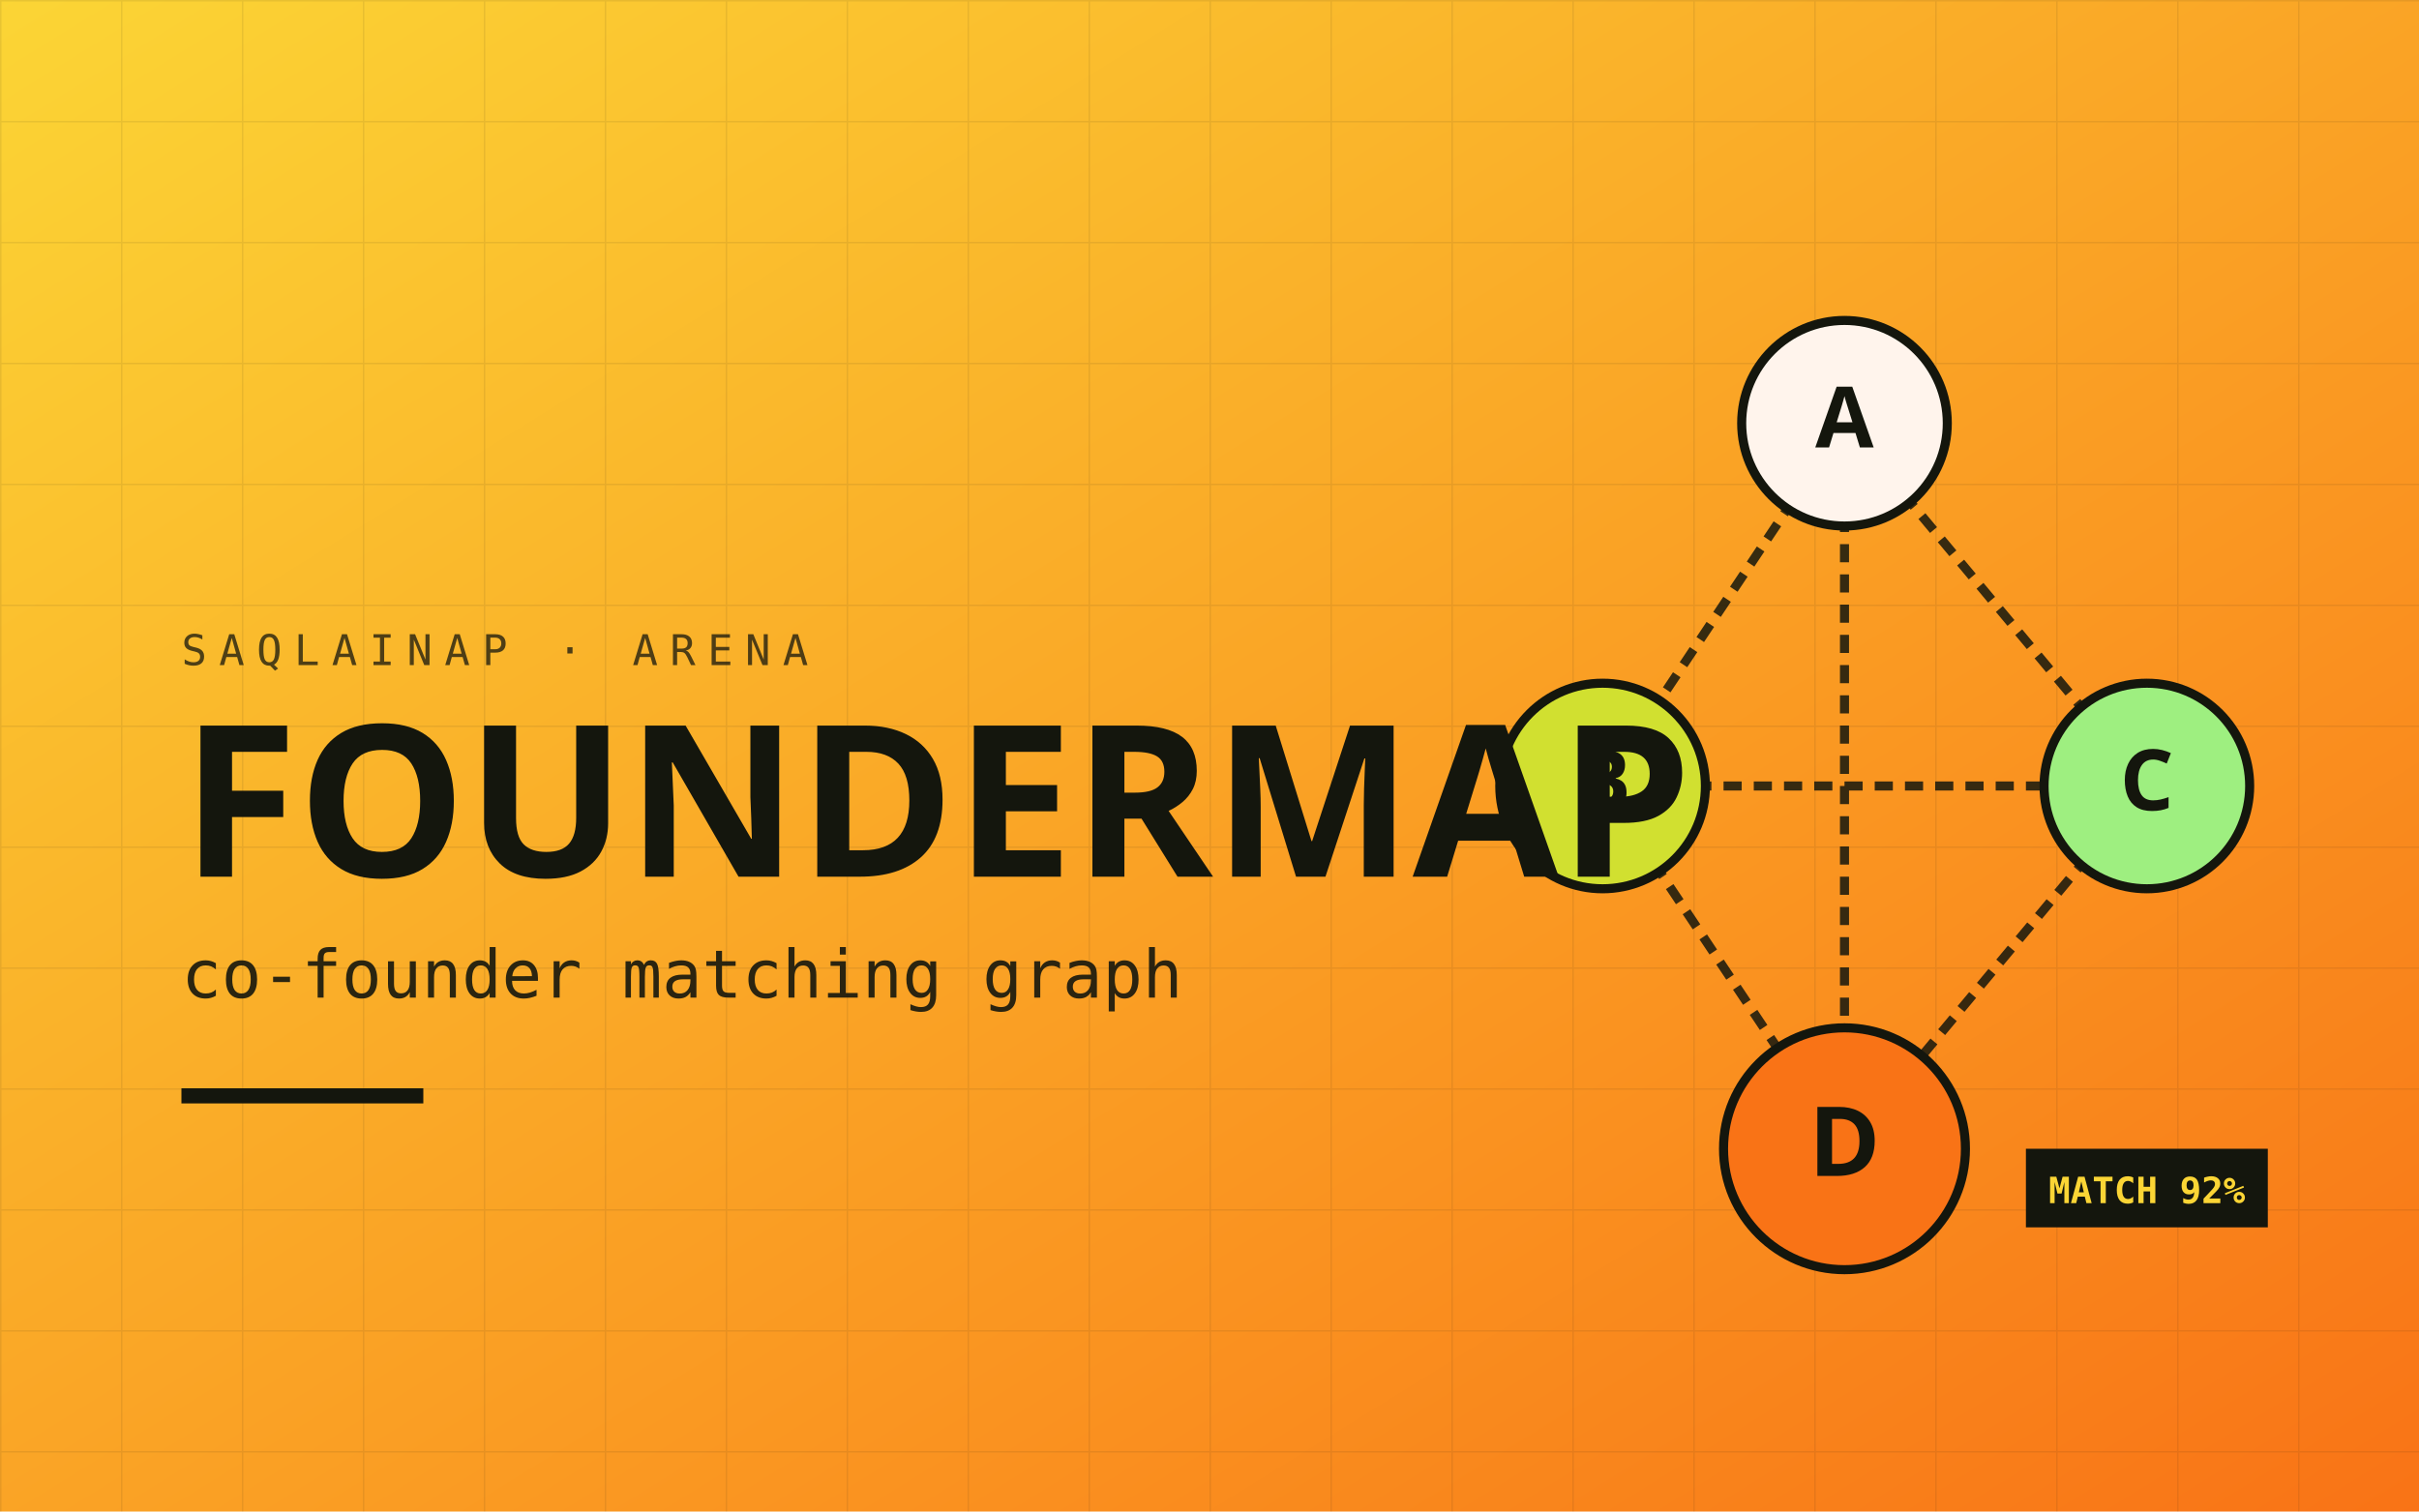
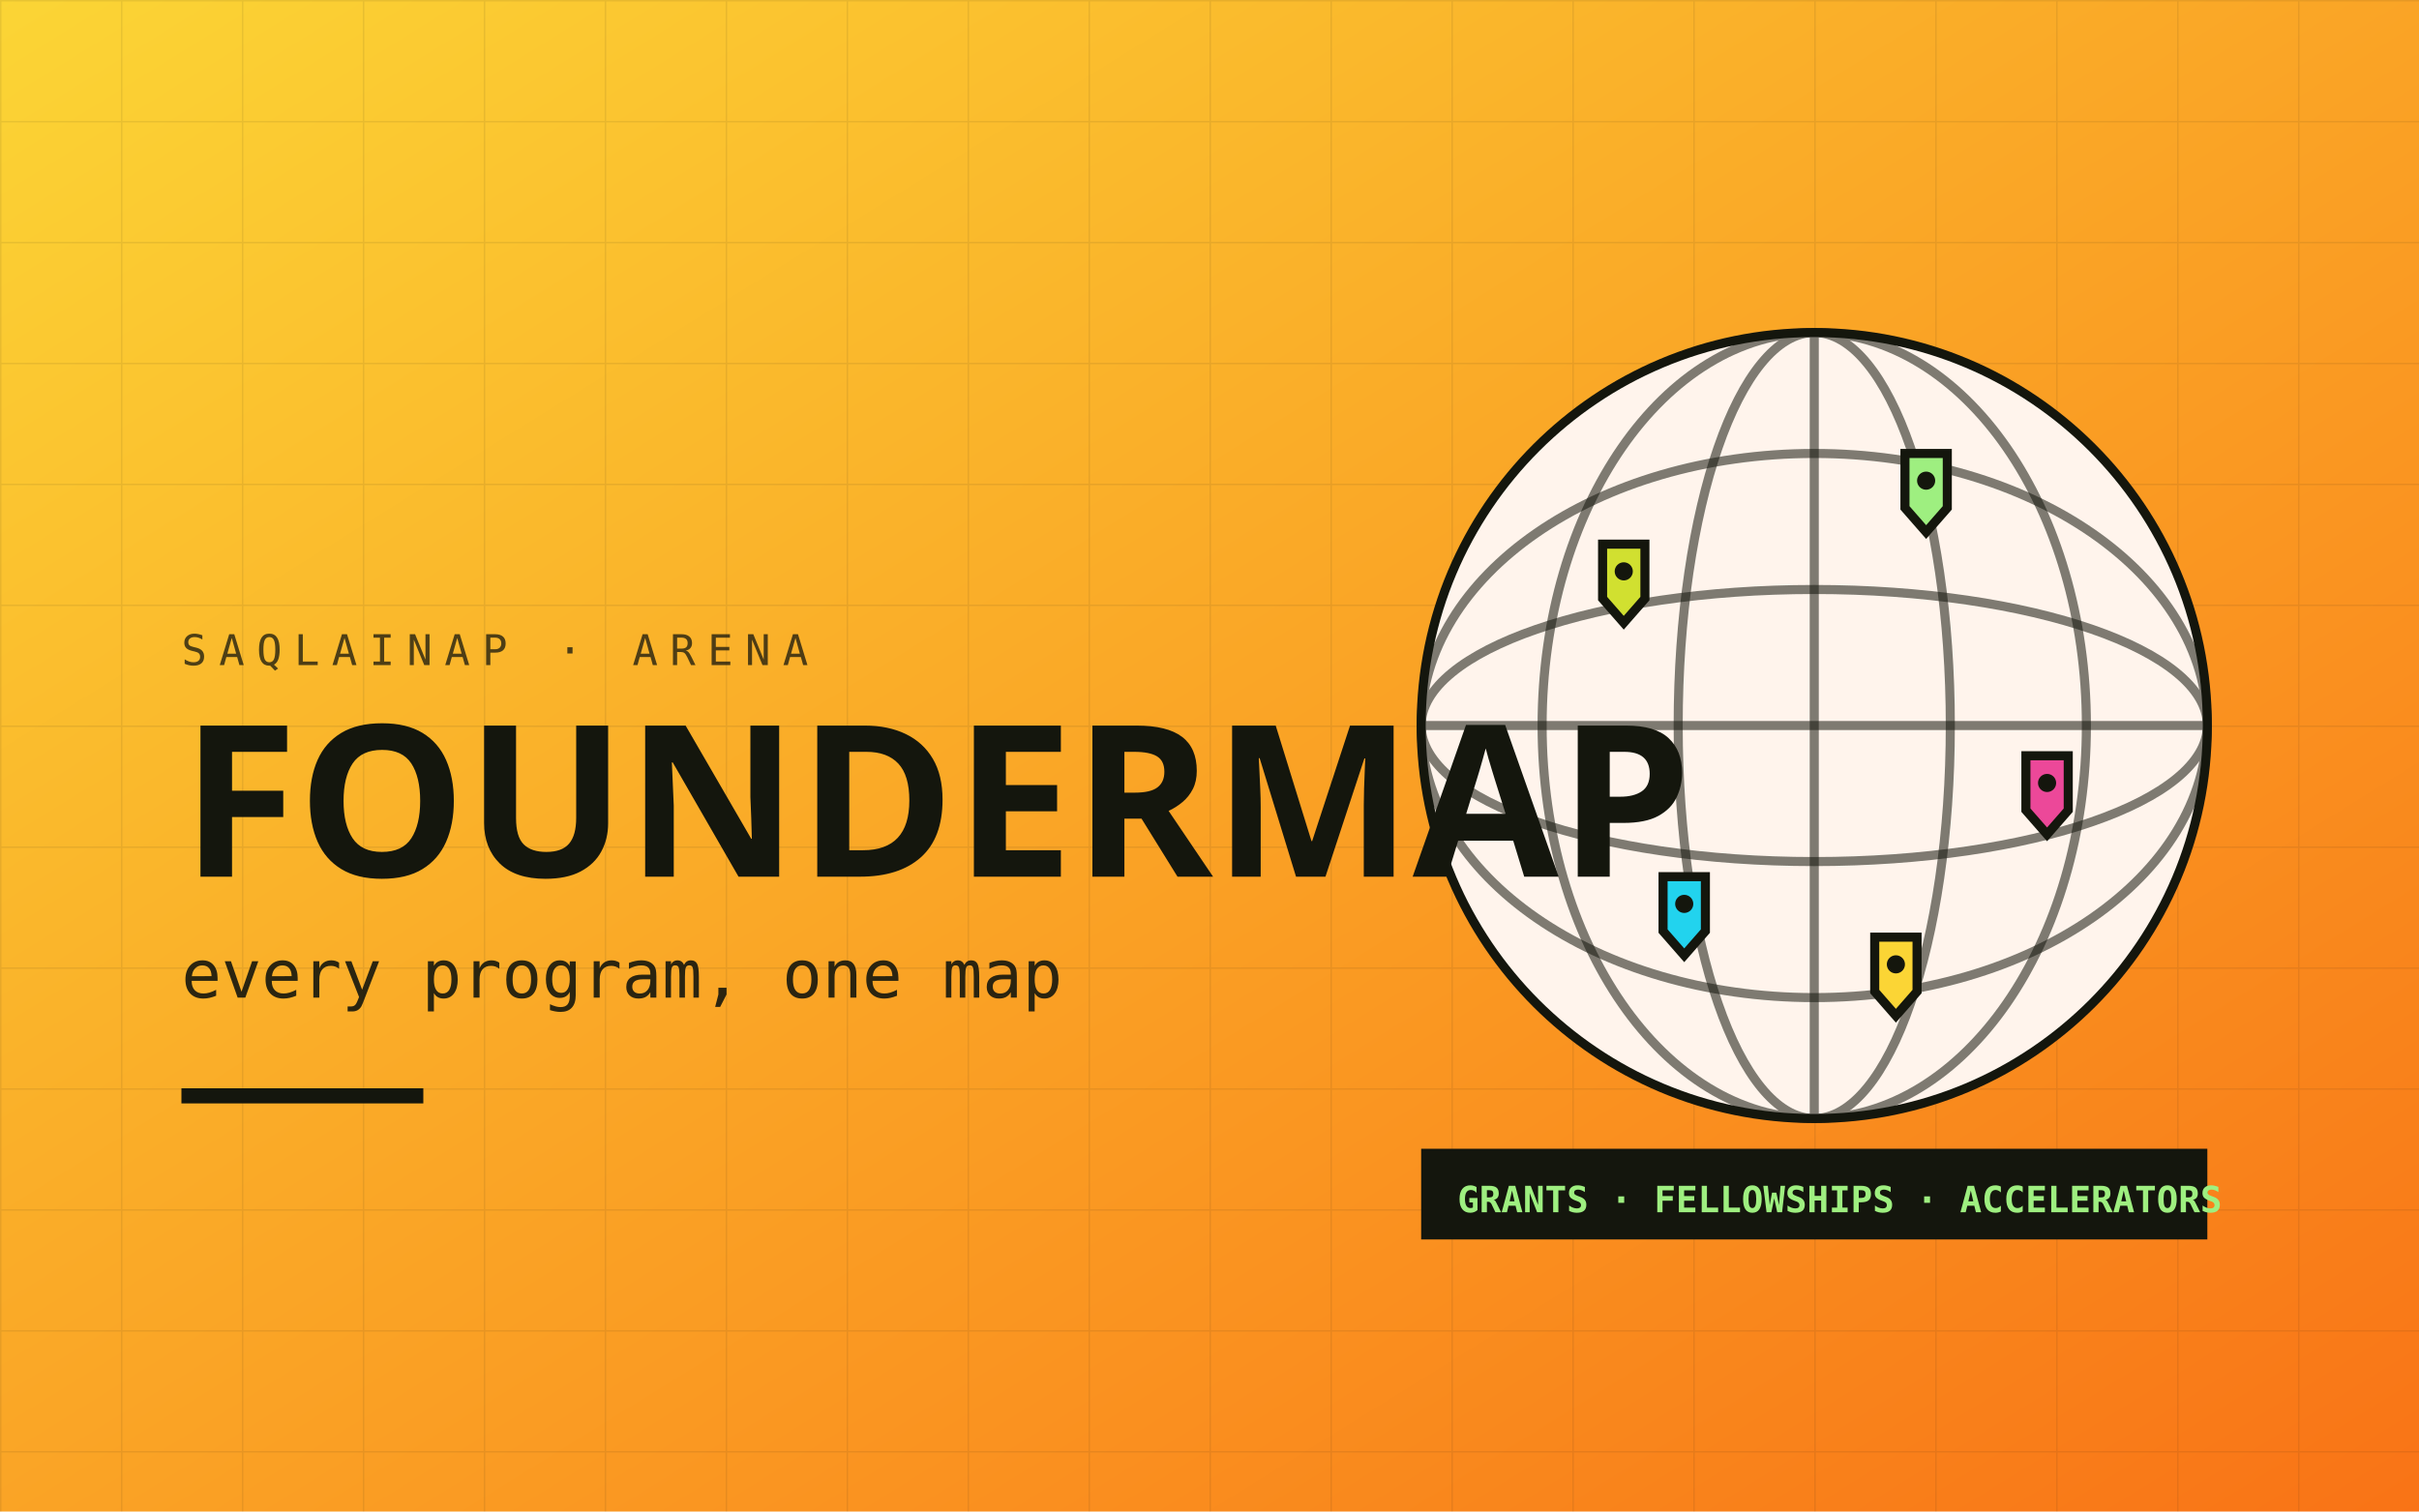
<svg xmlns="http://www.w3.org/2000/svg" viewBox="0 0 800 500" preserveAspectRatio="xMidYMid slice">
  <defs>
    <linearGradient id="g-foundermap" x1="0" y1="0" x2="1" y2="1">
      <stop offset="0" stop-color="#fbd535" />
      <stop offset="1" stop-color="#f97316" />
    </linearGradient>
    <pattern id="grid-foundermap" width="40" height="40" patternUnits="userSpaceOnUse">
      <path d="M40 0 L0 0 0 40" fill="none" stroke="#14160d" stroke-opacity="0.08" stroke-width="1" />
    </pattern>
  </defs>
  <rect width="800" height="500" fill="url(#g-foundermap)" />
  <rect width="800" height="500" fill="url(#grid-foundermap)" />
-   <g transform="translate(470 80)" stroke="#14160d" stroke-width="3">
-     <g stroke-dasharray="6 4" opacity="0.85">
-       <line x1="140" y1="60" x2="60" y2="180" />
-       <line x1="140" y1="60" x2="240" y2="180" />
-       <line x1="60" y1="180" x2="140" y2="300" />
-       <line x1="240" y1="180" x2="140" y2="300" />
-       <line x1="60" y1="180" x2="240" y2="180" />
-       <line x1="140" y1="60" x2="140" y2="300" />
+   <g transform="translate(470 90)" stroke="#14160d" stroke-width="3">
+     <circle cx="130" cy="150" r="130" fill="#fff4ec" />
+     <g fill="none" opacity="0.55">
+       <ellipse cx="130" cy="150" rx="130" ry="45" />
+       <ellipse cx="130" cy="150" rx="130" ry="90" />
+       <line x1="0" y1="150" x2="260" y2="150" />
    </g>
-     <g>
-       <circle cx="140" cy="60" r="34" fill="#fff4ec" />
-       <text x="140" y="68" text-anchor="middle" font-family="'Oswald',sans-serif" font-size="28" font-weight="700" fill="#14160d" stroke="none">A</text>
+     <g fill="none" opacity="0.55">
+       <ellipse cx="130" cy="150" rx="45" ry="130" />
+       <ellipse cx="130" cy="150" rx="90" ry="130" />
+       <line x1="130" y1="20" x2="130" y2="280" />
    </g>
-     <g>
-       <circle cx="60" cy="180" r="34" fill="#d1e030" />
-       <text x="60" y="188" text-anchor="middle" font-family="'Oswald',sans-serif" font-size="28" font-weight="700" fill="#14160d" stroke="none">B</text>
+     <g stroke="#14160d" stroke-width="3">
+       <g transform="translate(60 90)">
+         <path d="M0 0 L14 0 L14 18 L7 26 L0 18 Z" fill="#d1e030" />
+         <circle cx="7" cy="9" r="3" fill="#14160d" stroke="none" />
+       </g>
+       <g transform="translate(160 60)">
+         <path d="M0 0 L14 0 L14 18 L7 26 L0 18 Z" fill="#9eef80" />
+         <circle cx="7" cy="9" r="3" fill="#14160d" stroke="none" />
+       </g>
+       <g transform="translate(200 160)">
+         <path d="M0 0 L14 0 L14 18 L7 26 L0 18 Z" fill="#ec4899" />
+         <circle cx="7" cy="9" r="3" fill="#14160d" stroke="none" />
+       </g>
+       <g transform="translate(80 200)">
+         <path d="M0 0 L14 0 L14 18 L7 26 L0 18 Z" fill="#22d3ee" />
+         <circle cx="7" cy="9" r="3" fill="#14160d" stroke="none" />
+       </g>
+       <g transform="translate(150 220)">
+         <path d="M0 0 L14 0 L14 18 L7 26 L0 18 Z" fill="#fbd535" />
+         <circle cx="7" cy="9" r="3" fill="#14160d" stroke="none" />
+       </g>
    </g>
-     <g>
-       <circle cx="240" cy="180" r="34" fill="#9eef80" />
-       <text x="240" y="188" text-anchor="middle" font-family="'Oswald',sans-serif" font-size="28" font-weight="700" fill="#14160d" stroke="none">C</text>
-     </g>
-     <g>
-       <circle cx="140" cy="300" r="40" fill="#f97316" />
-       <text x="140" y="309" text-anchor="middle" font-family="'Oswald',sans-serif" font-size="32" font-weight="700" fill="#14160d" stroke="none">D</text>
-     </g>
-     <g transform="translate(200 300)" stroke="none">
-       <rect x="0" y="0" width="80" height="26" fill="#14160d" />
-       <text x="40" y="18" text-anchor="middle" font-family="'JetBrains Mono',monospace" font-size="12" font-weight="700" fill="#fbd535">MATCH 92%</text>
+     <g stroke="none">
+       <rect x="0" y="290" width="260" height="30" fill="#14160d" />
+       <text x="12" y="311" font-family="'JetBrains Mono',monospace" font-size="12" font-weight="700" fill="#9eef80">GRANTS · FELLOWSHIPS · ACCELERATORS</text>
    </g>
  </g>
  <g font-family="'Oswald','Arial Narrow',Impact,sans-serif">
    <text x="60" y="220" fill="#14160d" opacity="0.75" font-size="14" letter-spacing="4" font-family="'JetBrains Mono',monospace">SAQLAINAP · ARENA</text>
    <text x="60" y="290" fill="#14160d" font-size="70" font-weight="700">FOUNDERMAP</text>
-     <text x="60" y="330" fill="#14160d" opacity="0.9" font-size="22" font-family="'JetBrains Mono',monospace">co-founder matching graph</text>
+     <text x="60" y="330" fill="#14160d" opacity="0.9" font-size="22" font-family="'JetBrains Mono',monospace">every program, one map</text>
    <rect x="60" y="360" width="80" height="5" fill="#14160d" />
  </g>
</svg>
